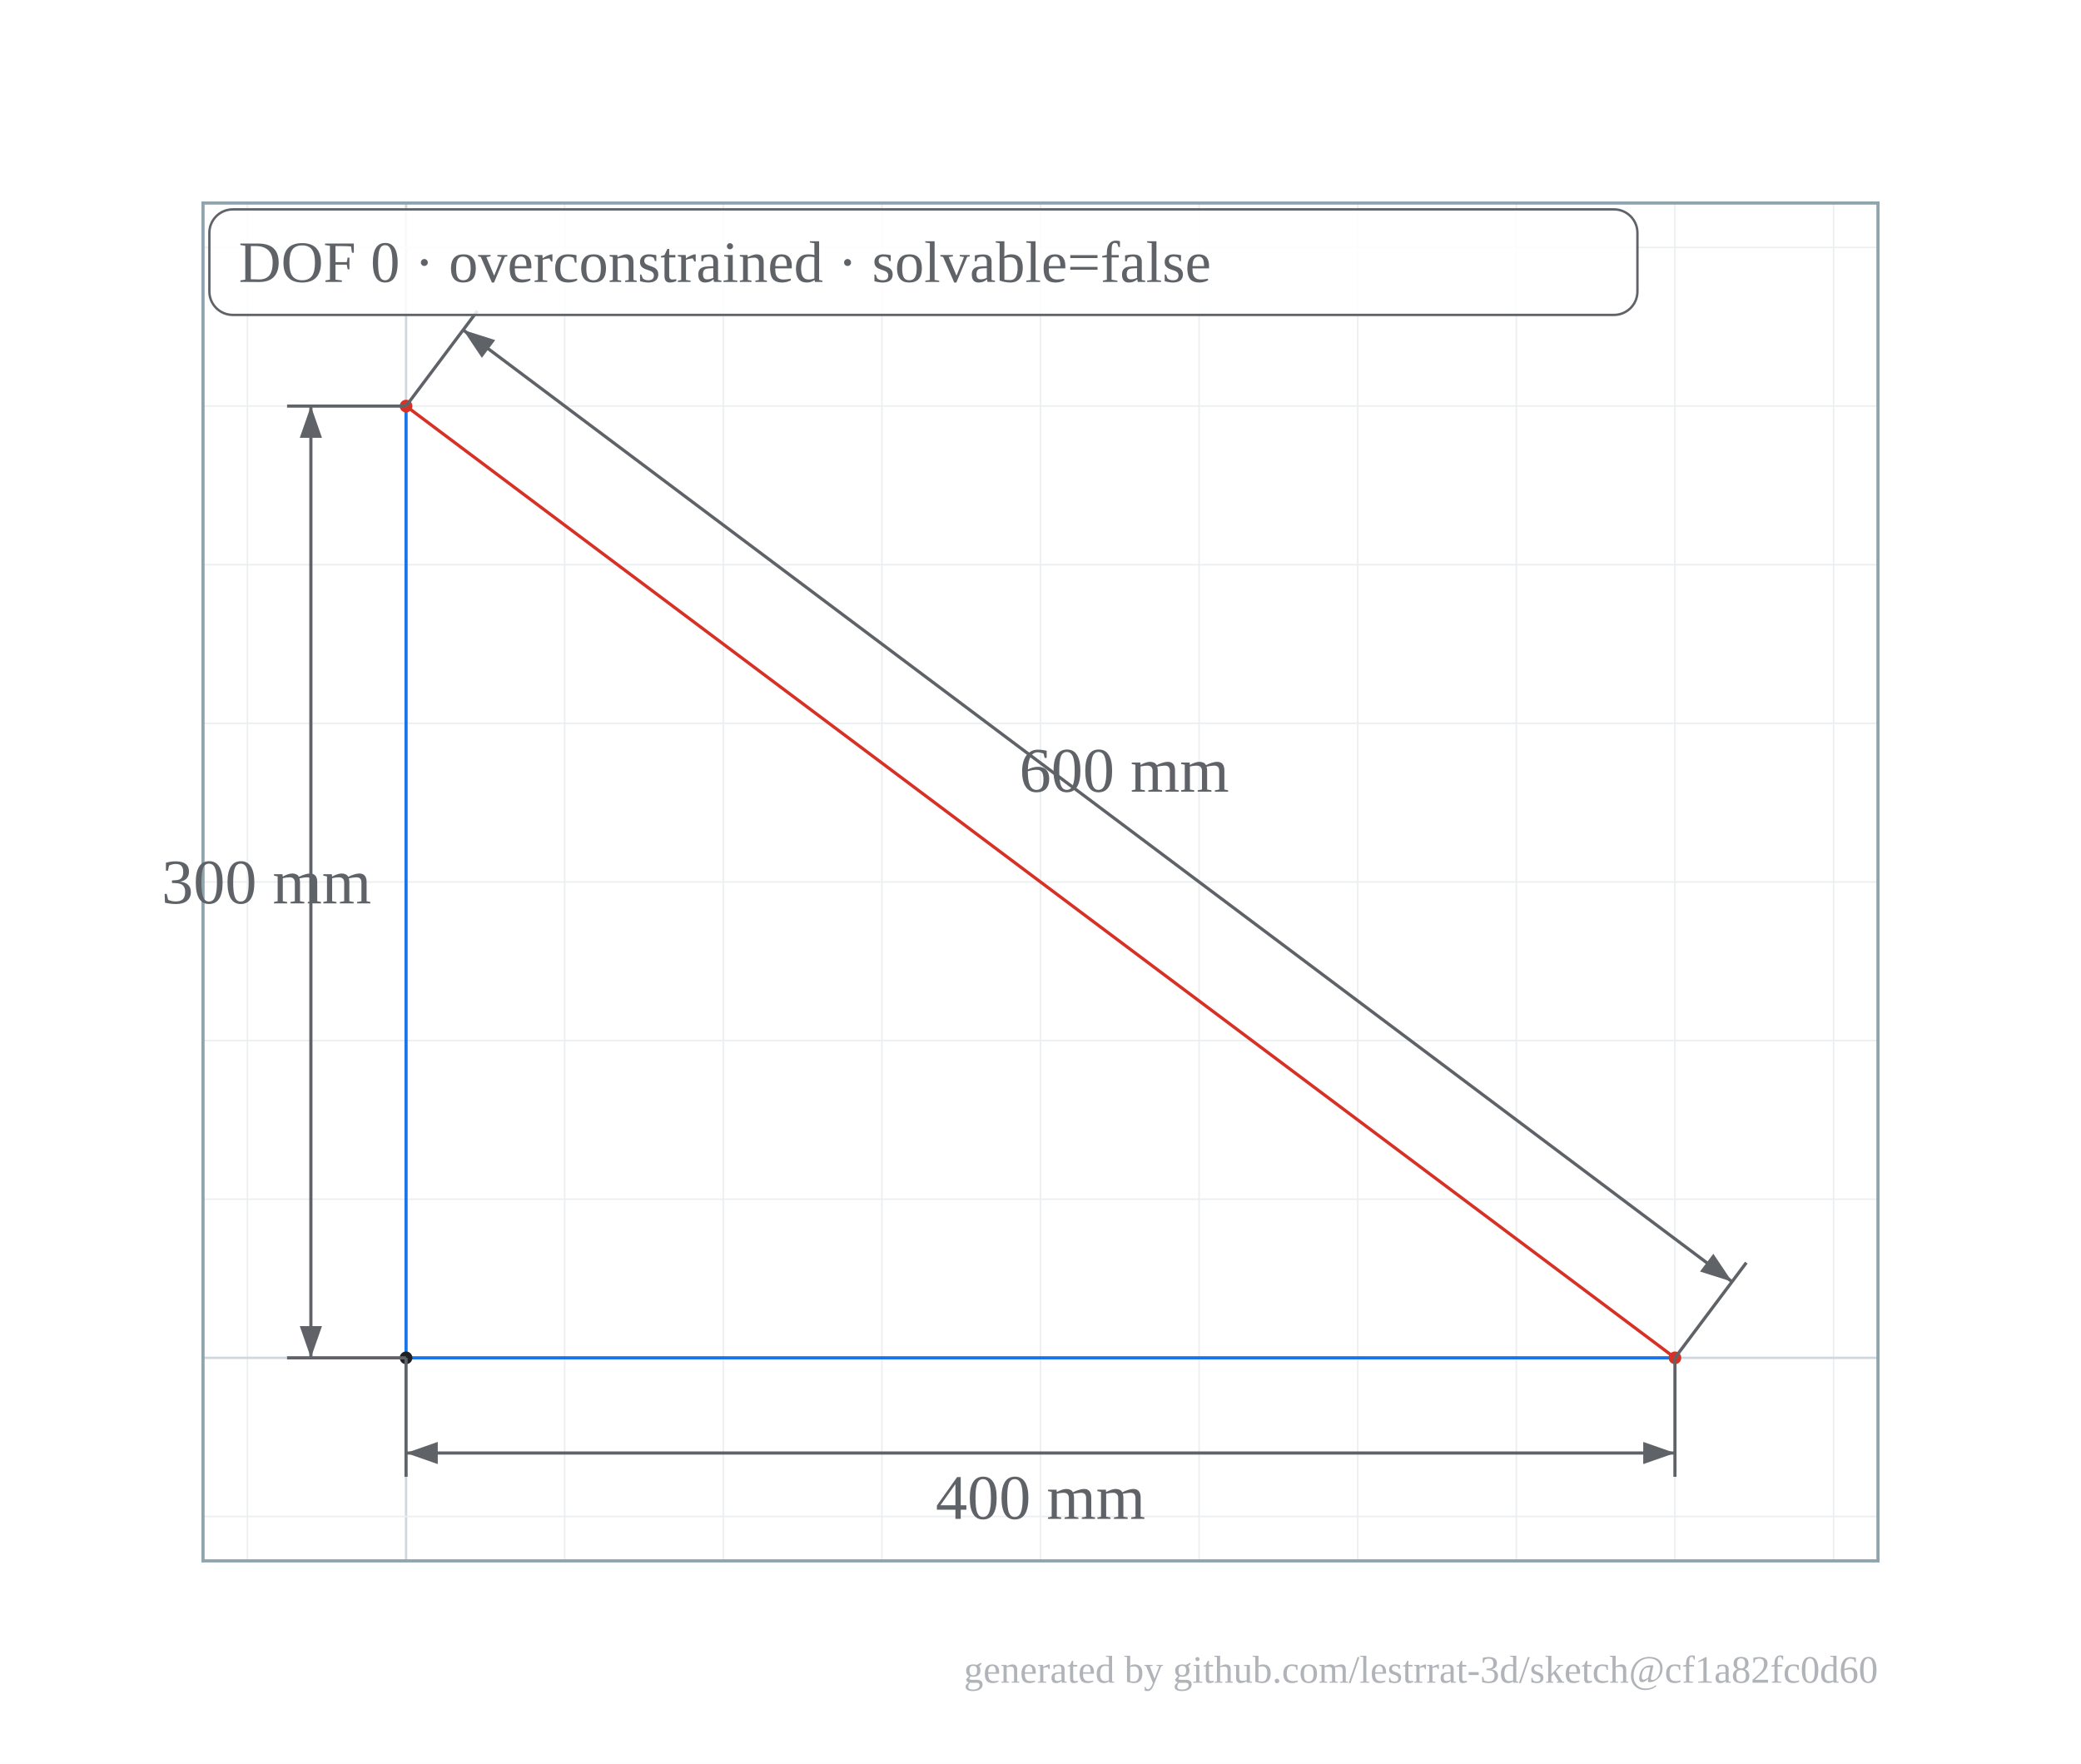
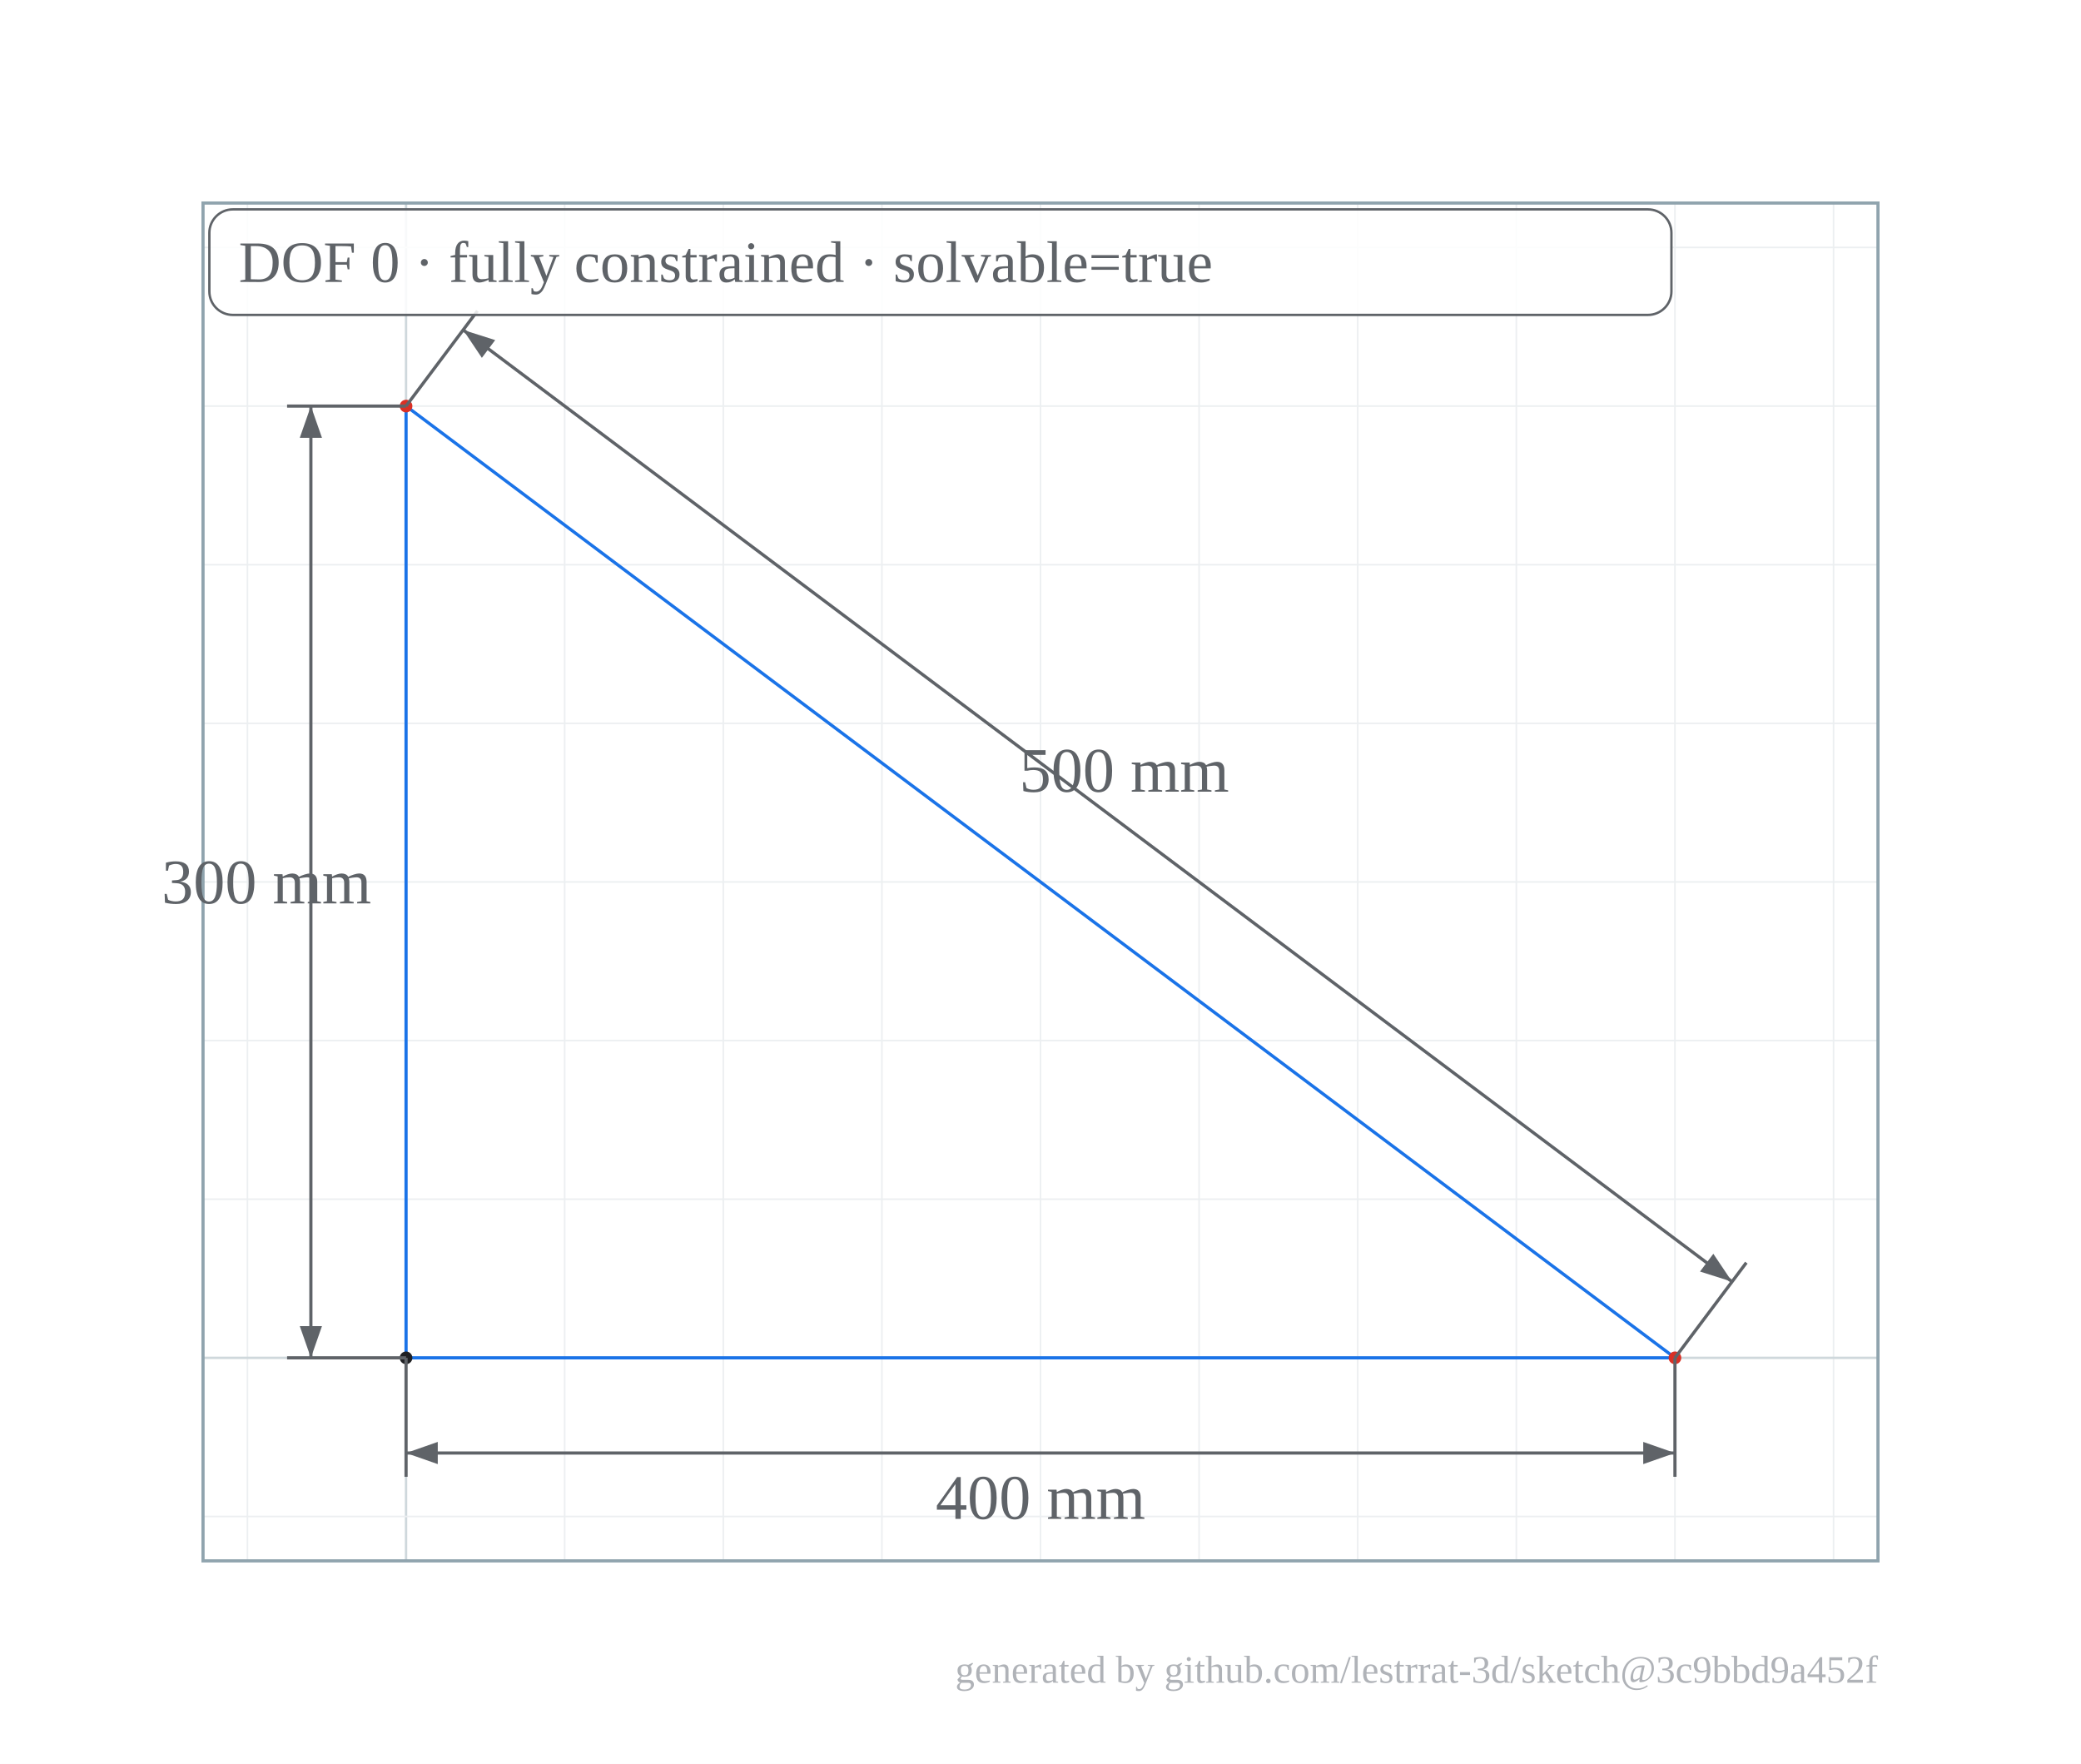
<svg xmlns="http://www.w3.org/2000/svg" width="560" height="474.634" viewBox="0 0 656 556">
  <rect width="100%" height="100%" fill="white" />
  <line x1="78" y1="64" x2="78" y2="492" stroke="#eceff1" stroke-width="0.5" />
  <line x1="128" y1="64" x2="128" y2="492" stroke="#cfd8dc" stroke-width="0.75" />
  <line x1="178" y1="64" x2="178" y2="492" stroke="#eceff1" stroke-width="0.5" />
  <line x1="228" y1="64" x2="228" y2="492" stroke="#eceff1" stroke-width="0.5" />
  <line x1="278" y1="64" x2="278" y2="492" stroke="#eceff1" stroke-width="0.5" />
  <line x1="328" y1="64" x2="328" y2="492" stroke="#eceff1" stroke-width="0.5" />
  <line x1="378" y1="64" x2="378" y2="492" stroke="#eceff1" stroke-width="0.5" />
  <line x1="428" y1="64" x2="428" y2="492" stroke="#eceff1" stroke-width="0.5" />
  <line x1="478" y1="64" x2="478" y2="492" stroke="#eceff1" stroke-width="0.5" />
  <line x1="528" y1="64" x2="528" y2="492" stroke="#eceff1" stroke-width="0.5" />
  <line x1="578" y1="64" x2="578" y2="492" stroke="#eceff1" stroke-width="0.5" />
  <line x1="64" y1="478" x2="592" y2="478" stroke="#eceff1" stroke-width="0.5" />
  <line x1="64" y1="428" x2="592" y2="428" stroke="#cfd8dc" stroke-width="0.75" />
  <line x1="64" y1="378" x2="592" y2="378" stroke="#eceff1" stroke-width="0.5" />
  <line x1="64" y1="328" x2="592" y2="328" stroke="#eceff1" stroke-width="0.5" />
  <line x1="64" y1="278" x2="592" y2="278" stroke="#eceff1" stroke-width="0.5" />
  <line x1="64" y1="228" x2="592" y2="228" stroke="#eceff1" stroke-width="0.5" />
  <line x1="64" y1="178" x2="592" y2="178" stroke="#eceff1" stroke-width="0.5" />
  <line x1="64" y1="128" x2="592" y2="128" stroke="#eceff1" stroke-width="0.5" />
  <line x1="64" y1="78" x2="592" y2="78" stroke="#eceff1" stroke-width="0.5" />
  <rect x="64" y="64" width="528" height="428" fill="none" stroke="#90a4ae" stroke-width="1" />
  <line x1="128" y1="428" x2="528" y2="428" stroke="#1a73e8" stroke-width="1" />
-   <line x1="528" y1="428" x2="128" y2="128" stroke="#d93025" stroke-width="1" />
+   <line x1="528" y1="428" x2="128" y2="128" stroke="#1a73e8" stroke-width="1" />
  <line x1="128" y1="128" x2="128" y2="428" stroke="#1a73e8" stroke-width="1" />
  <circle cx="128" cy="428" r="2" fill="#202124" />
  <circle cx="528" cy="428" r="2" fill="#d93025" />
  <circle cx="128" cy="128" r="2" fill="#d93025" />
  <line x1="128" y1="428" x2="128" y2="465.5" stroke="#5f6368" stroke-width="1" />
  <line x1="528" y1="428" x2="528" y2="465.5" stroke="#5f6368" stroke-width="1" />
  <line x1="128" y1="458" x2="528" y2="458" stroke="#5f6368" stroke-width="1" />
  <path d="M128 458 L138 454.5 L138 461.5 Z" fill="#5f6368" />
  <path d="M528 458 L518 461.5 L518 454.5 Z" fill="#5f6368" />
  <text x="328" y="472" font-size="20" fill="#5f6368" text-anchor="middle" dominant-baseline="central">400 mm</text>
  <line x1="128" y1="128" x2="90.5" y2="128" stroke="#5f6368" stroke-width="1" />
  <line x1="128" y1="428" x2="90.5" y2="428" stroke="#5f6368" stroke-width="1" />
  <line x1="98" y1="128" x2="98" y2="428" stroke="#5f6368" stroke-width="1" />
  <path d="M98 128 L101.5 138 L94.5 138 Z" fill="#5f6368" />
  <path d="M98 428 L94.5 418 L101.5 418 Z" fill="#5f6368" />
  <text x="84" y="278" font-size="20" fill="#5f6368" text-anchor="middle" dominant-baseline="central">300 mm</text>
  <line x1="528" y1="428" x2="550.5" y2="398" stroke="#5f6368" stroke-width="1" />
  <line x1="128" y1="128" x2="150.5" y2="98" stroke="#5f6368" stroke-width="1" />
  <line x1="546" y1="404" x2="146" y2="104" stroke="#5f6368" stroke-width="1" />
  <path d="M546 404 L535.9 400.8 L540.1 395.2 Z" fill="#5f6368" />
  <path d="M146 104 L156.1 107.2 L151.9 112.8 Z" fill="#5f6368" />
-   <text x="354.4" y="242.8" font-size="20" fill="#5f6368" text-anchor="middle" dominant-baseline="central">600 mm</text>
-   <rect x="66" y="66" width="450.173" height="33.264" rx="7.392" fill="white" fill-opacity="0.85" stroke="#5f6368" stroke-width="0.75" />
-   <text x="75.24" y="82.632" font-size="18.48" fill="#5f6368" dominant-baseline="central">DOF 0 · overconstrained · solvable=false</text>
-   <text x="592" y="530.4" font-size="12.234" fill="#b0b3b8" text-anchor="end">generated by github.com/lestrrat-3d/sketch@cf1a82fc0d60</text>
+   <text x="354.4" y="242.8" font-size="20" fill="#5f6368" text-anchor="middle" dominant-baseline="central">500 mm</text>
+   <rect x="66" y="66" width="460.891" height="33.264" rx="7.392" fill="white" fill-opacity="0.85" stroke="#5f6368" stroke-width="0.75" />
+   <text x="75.24" y="82.632" font-size="18.48" fill="#5f6368" dominant-baseline="central">DOF 0 · fully constrained · solvable=true</text>
+   <text x="592" y="530.4" font-size="12.234" fill="#b0b3b8" text-anchor="end">generated by github.com/lestrrat-3d/sketch@3c9bbd9a452f</text>
</svg>
